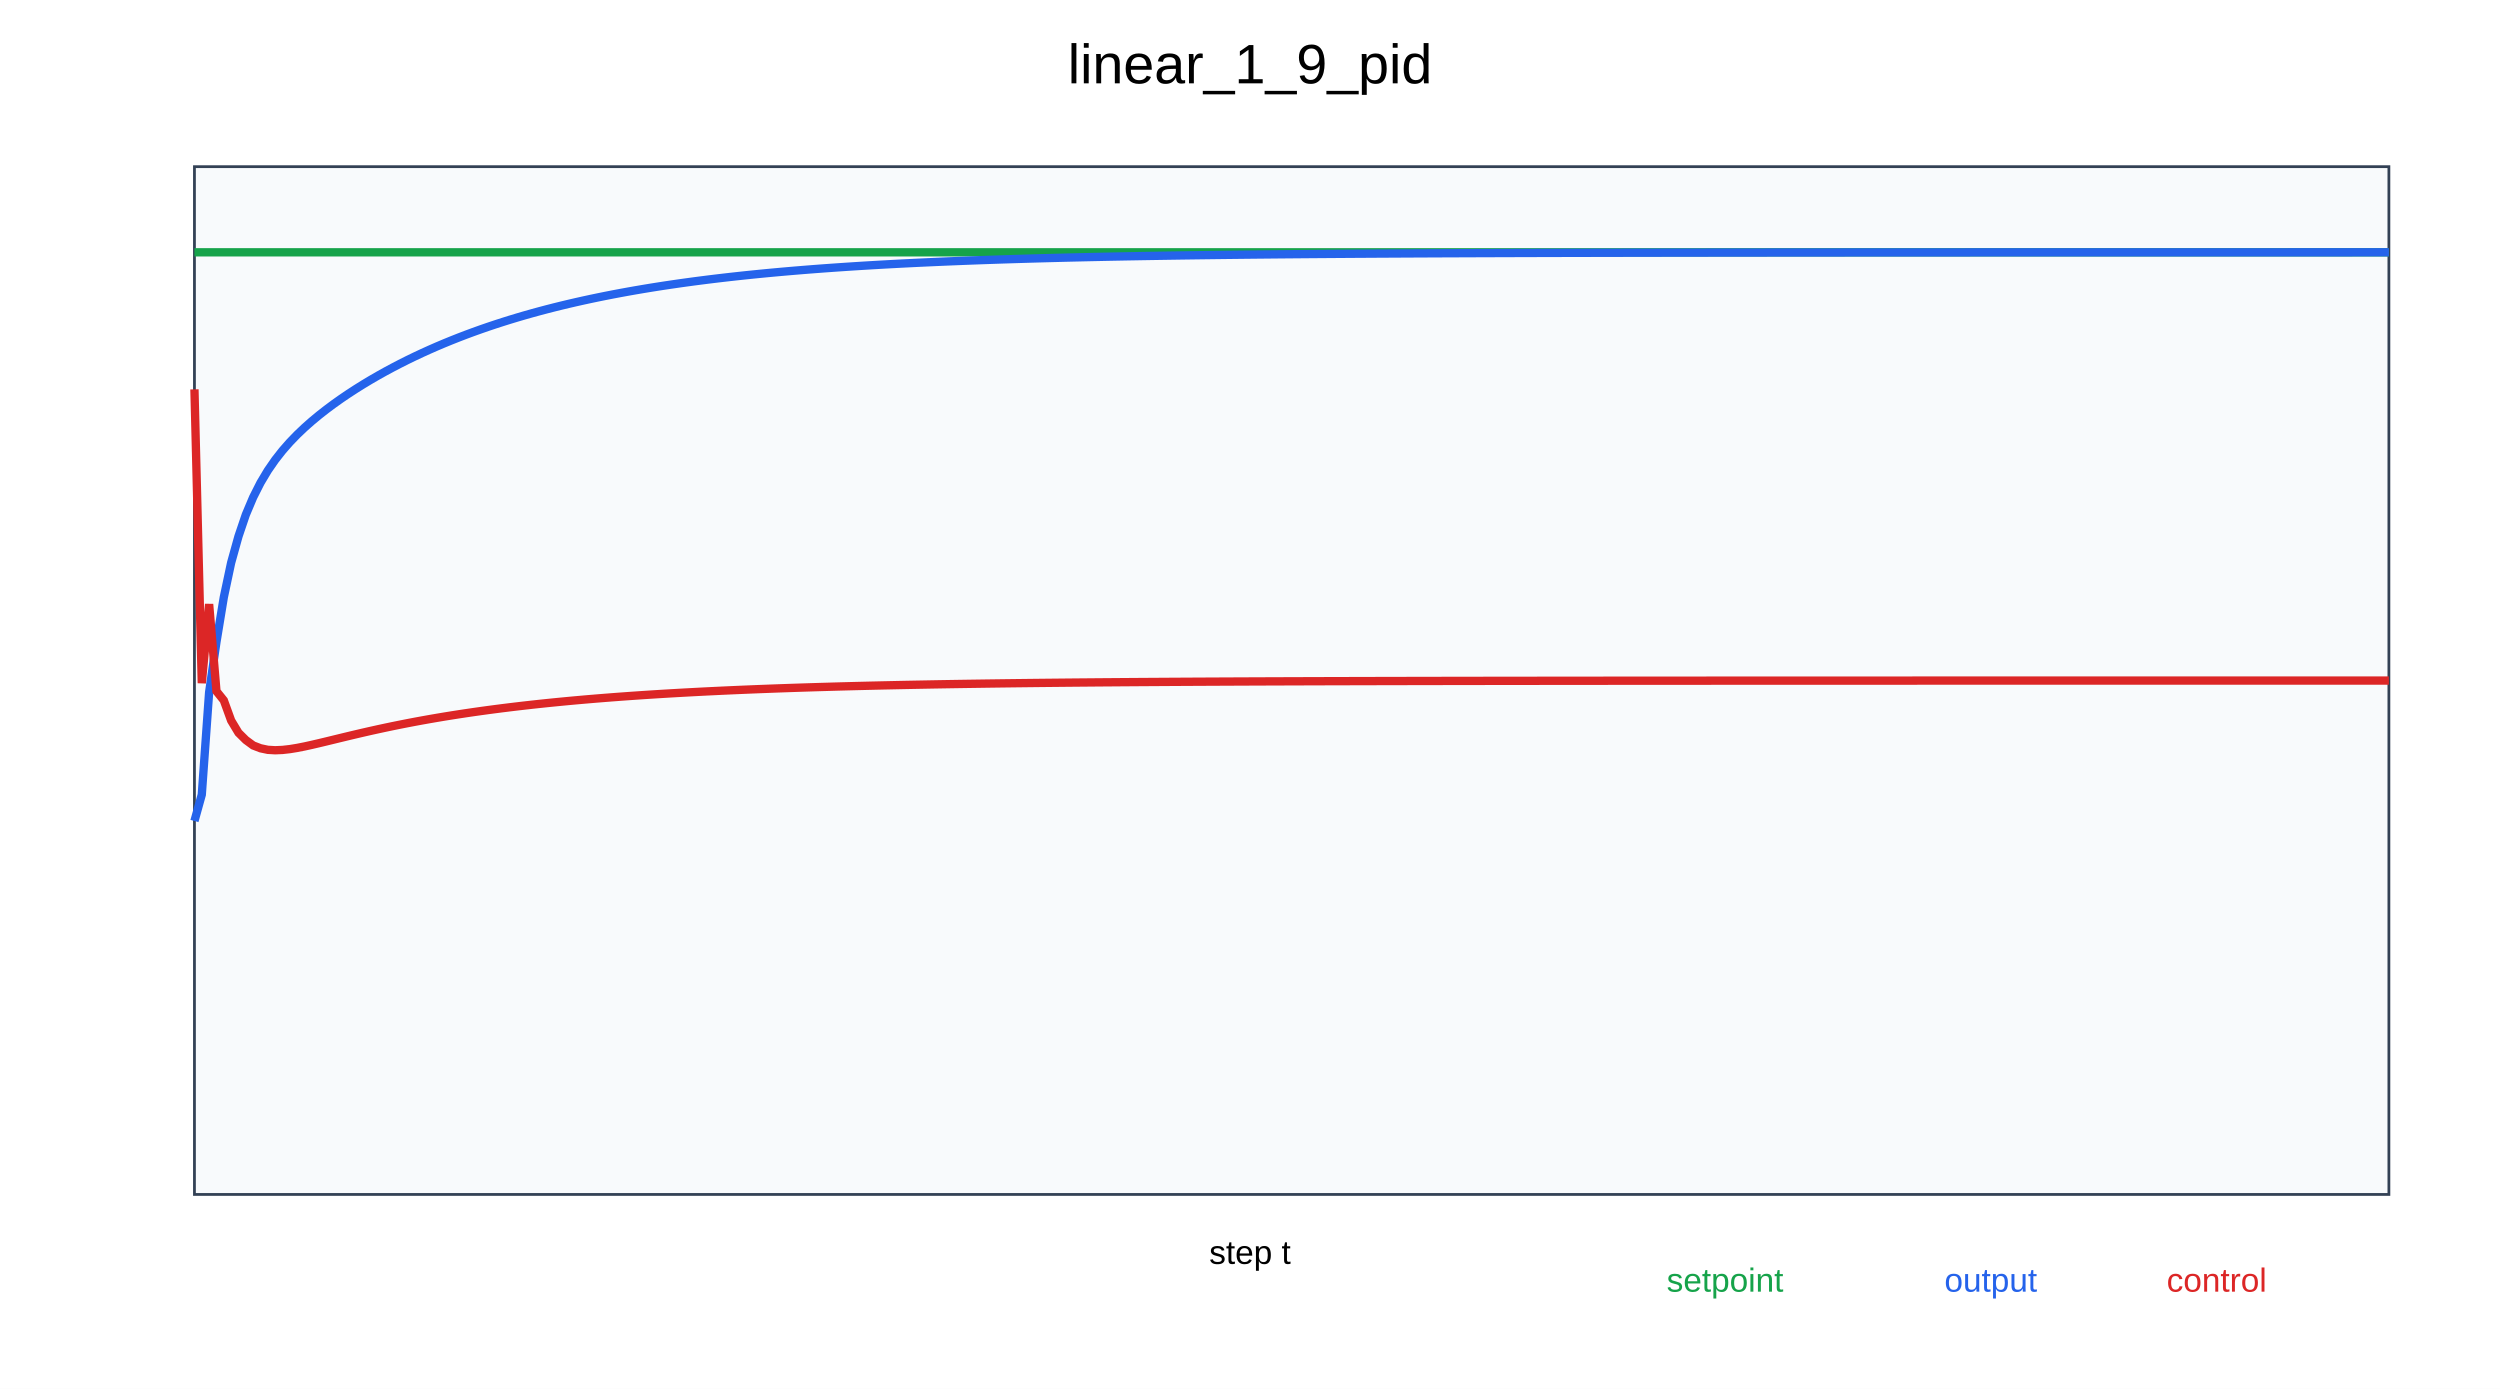
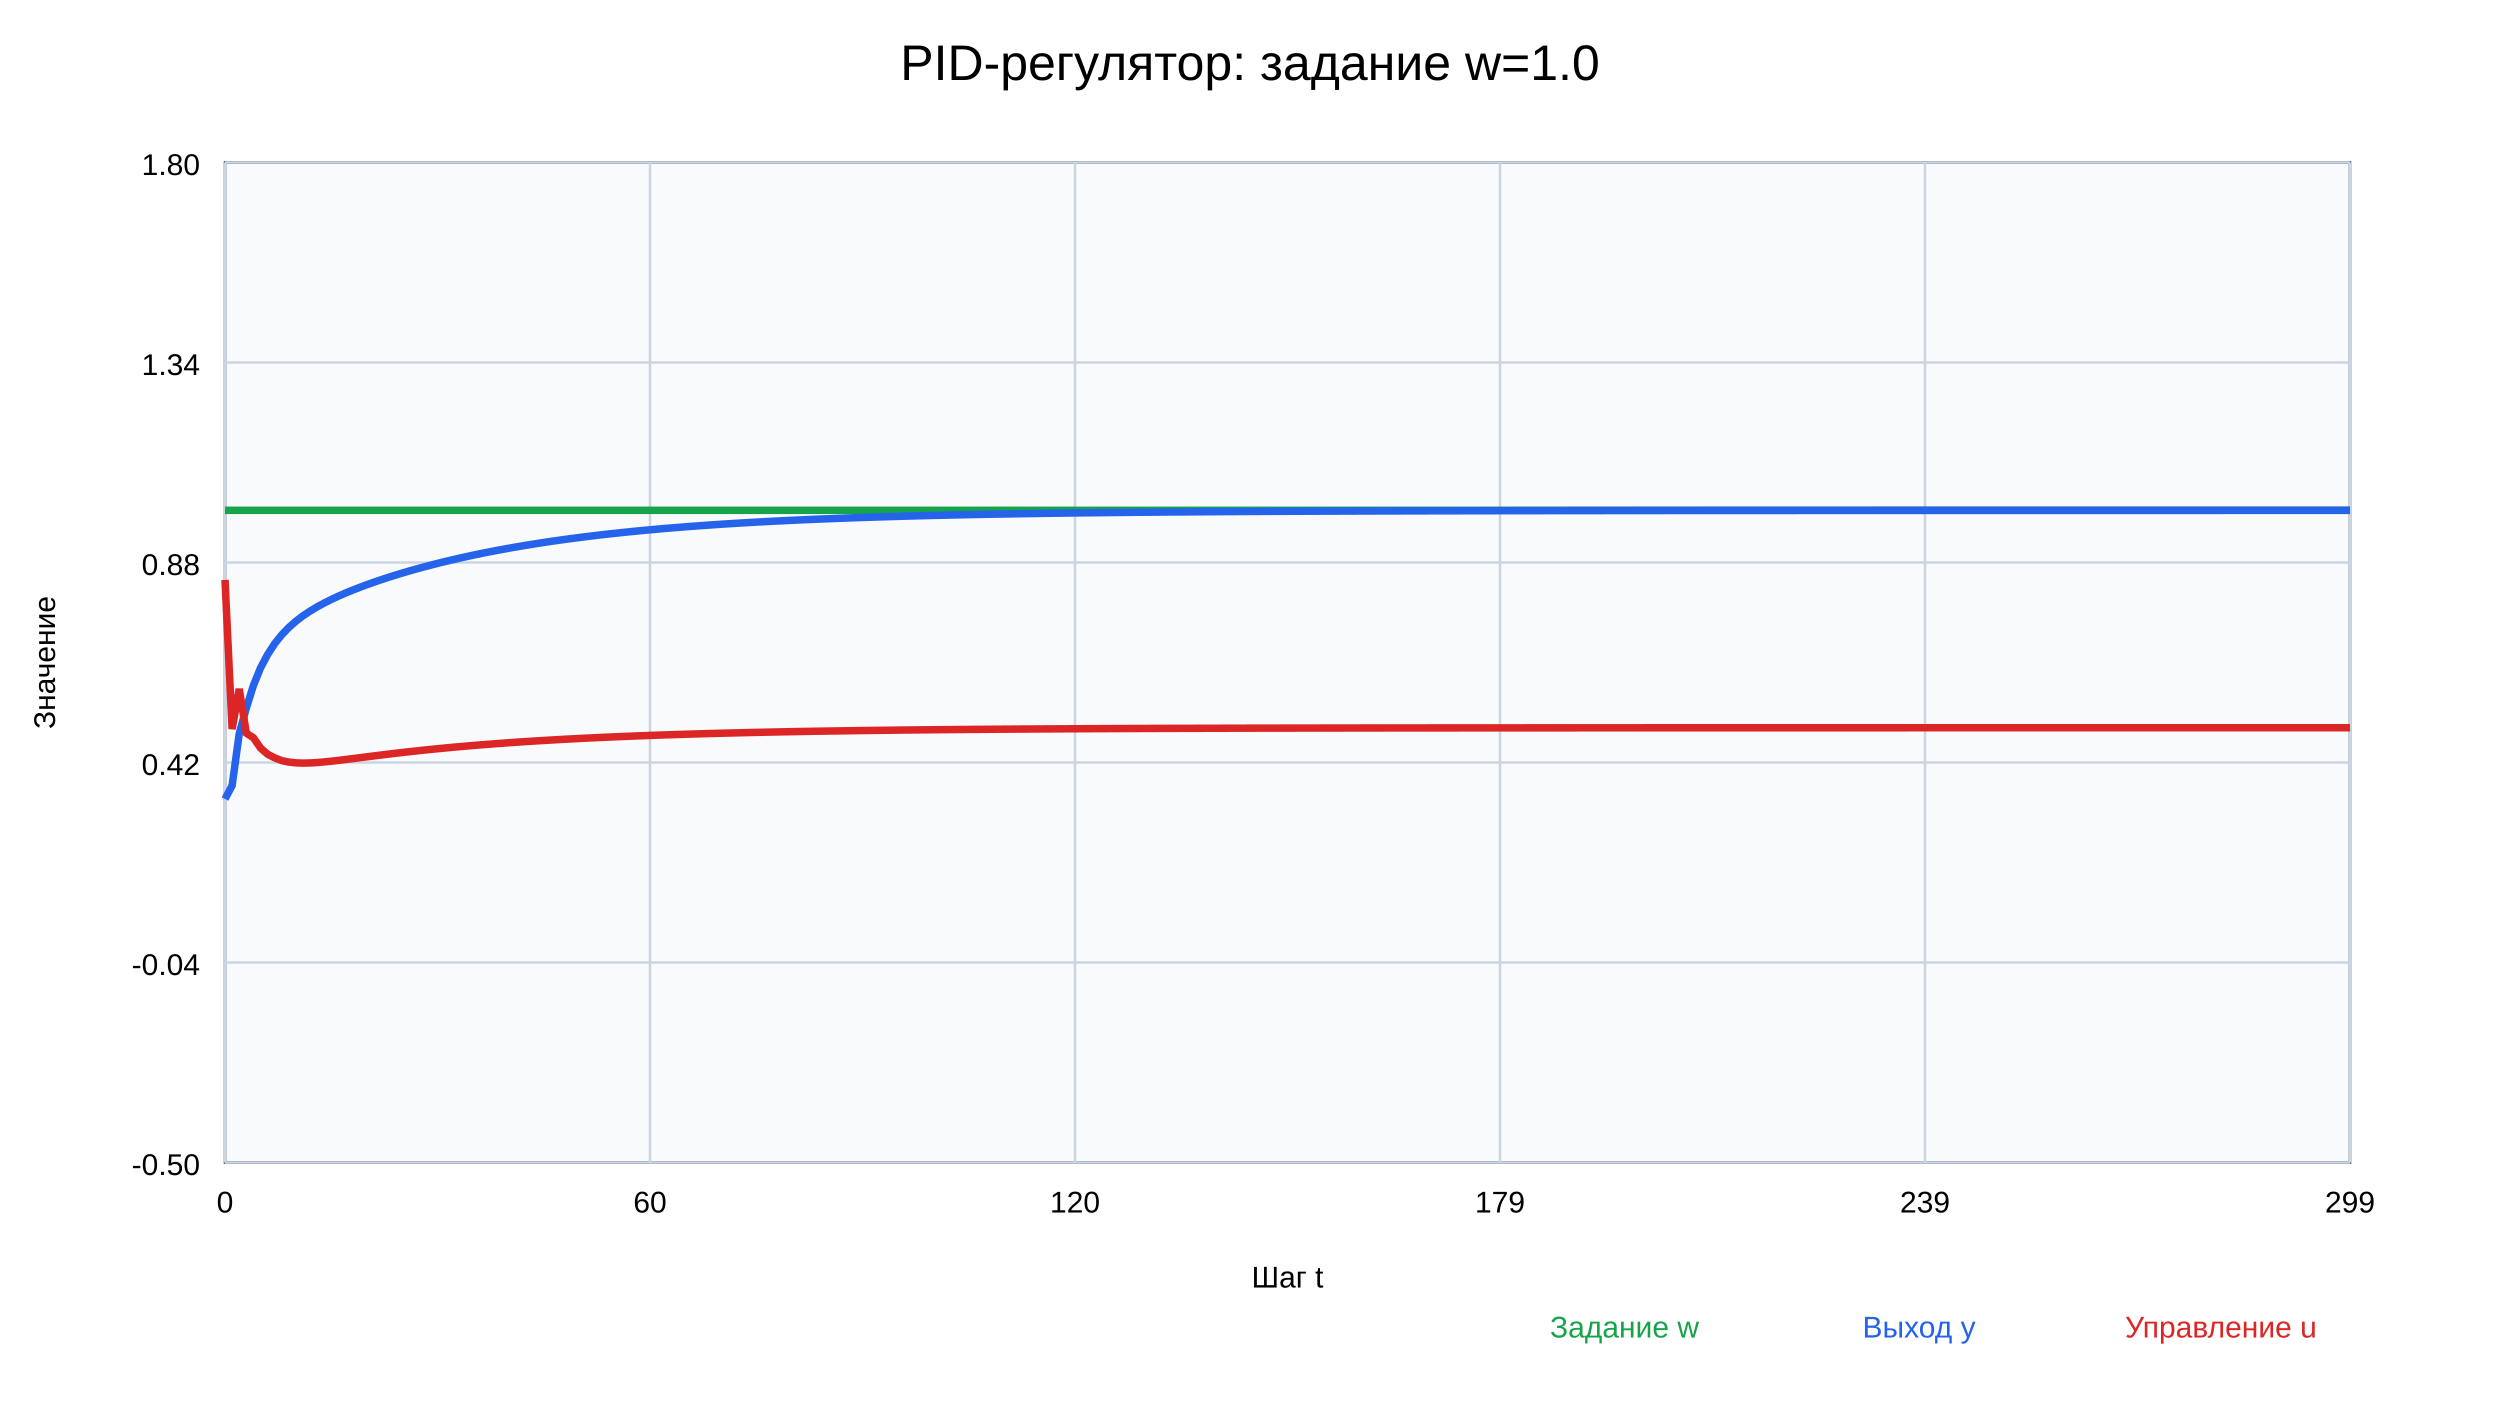
- <svg xmlns="http://www.w3.org/2000/svg" width="900" height="500">
-   <rect x="0" y="0" width="900" height="500" fill="white" />
-   <text x="450" y="30" text-anchor="middle" font-family="Arial" font-size="20">linear_1_9_pid</text>
-   <rect x="70" y="60" width="790" height="370" fill="#f8fafc" stroke="#334155" />
-   <polyline fill="none" stroke="#16a34a" stroke-width="3" points="70,90.833 72.642,90.833 75.284,90.833 77.926,90.833 80.569,90.833 83.211,90.833 85.853,90.833 88.495,90.833 91.137,90.833 93.779,90.833 96.421,90.833 99.064,90.833 101.706,90.833 104.348,90.833 106.99,90.833 109.632,90.833 112.274,90.833 114.916,90.833 117.559,90.833 120.201,90.833 122.843,90.833 125.485,90.833 128.127,90.833 130.769,90.833 133.411,90.833 136.054,90.833 138.696,90.833 141.338,90.833 143.98,90.833 146.622,90.833 149.264,90.833 151.906,90.833 154.548,90.833 157.191,90.833 159.833,90.833 162.475,90.833 165.117,90.833 167.759,90.833 170.401,90.833 173.043,90.833 175.686,90.833 178.328,90.833 180.97,90.833 183.612,90.833 186.254,90.833 188.896,90.833 191.538,90.833 194.181,90.833 196.823,90.833 199.465,90.833 202.107,90.833 204.749,90.833 207.391,90.833 210.033,90.833 212.676,90.833 215.318,90.833 217.96,90.833 220.602,90.833 223.244,90.833 225.886,90.833 228.528,90.833 231.171,90.833 233.813,90.833 236.455,90.833 239.097,90.833 241.739,90.833 244.381,90.833 247.023,90.833 249.666,90.833 252.308,90.833 254.95,90.833 257.592,90.833 260.234,90.833 262.876,90.833 265.518,90.833 268.161,90.833 270.803,90.833 273.445,90.833 276.087,90.833 278.729,90.833 281.371,90.833 284.013,90.833 286.656,90.833 289.298,90.833 291.94,90.833 294.582,90.833 297.224,90.833 299.866,90.833 302.508,90.833 305.151,90.833 307.793,90.833 310.435,90.833 313.077,90.833 315.719,90.833 318.361,90.833 321.003,90.833 323.645,90.833 326.288,90.833 328.93,90.833 331.572,90.833 334.214,90.833 336.856,90.833 339.498,90.833 342.14,90.833 344.783,90.833 347.425,90.833 350.067,90.833 352.709,90.833 355.351,90.833 357.993,90.833 360.635,90.833 363.278,90.833 365.92,90.833 368.562,90.833 371.204,90.833 373.846,90.833 376.488,90.833 379.13,90.833 381.773,90.833 384.415,90.833 387.057,90.833 389.699,90.833 392.341,90.833 394.983,90.833 397.625,90.833 400.268,90.833 402.91,90.833 405.552,90.833 408.194,90.833 410.836,90.833 413.478,90.833 416.12,90.833 418.763,90.833 421.405,90.833 424.047,90.833 426.689,90.833 429.331,90.833 431.973,90.833 434.615,90.833 437.258,90.833 439.9,90.833 442.542,90.833 445.184,90.833 447.826,90.833 450.468,90.833 453.11,90.833 455.753,90.833 458.395,90.833 461.037,90.833 463.679,90.833 466.321,90.833 468.963,90.833 471.605,90.833 474.247,90.833 476.89,90.833 479.532,90.833 482.174,90.833 484.816,90.833 487.458,90.833 490.1,90.833 492.742,90.833 495.385,90.833 498.027,90.833 500.669,90.833 503.311,90.833 505.953,90.833 508.595,90.833 511.237,90.833 513.88,90.833 516.522,90.833 519.164,90.833 521.806,90.833 524.448,90.833 527.09,90.833 529.732,90.833 532.375,90.833 535.017,90.833 537.659,90.833 540.301,90.833 542.943,90.833 545.585,90.833 548.227,90.833 550.87,90.833 553.512,90.833 556.154,90.833 558.796,90.833 561.438,90.833 564.08,90.833 566.722,90.833 569.365,90.833 572.007,90.833 574.649,90.833 577.291,90.833 579.933,90.833 582.575,90.833 585.217,90.833 587.86,90.833 590.502,90.833 593.144,90.833 595.786,90.833 598.428,90.833 601.07,90.833 603.712,90.833 606.355,90.833 608.997,90.833 611.639,90.833 614.281,90.833 616.923,90.833 619.565,90.833 622.207,90.833 624.849,90.833 627.492,90.833 630.134,90.833 632.776,90.833 635.418,90.833 638.06,90.833 640.702,90.833 643.344,90.833 645.987,90.833 648.629,90.833 651.271,90.833 653.913,90.833 656.555,90.833 659.197,90.833 661.839,90.833 664.482,90.833 667.124,90.833 669.766,90.833 672.408,90.833 675.05,90.833 677.692,90.833 680.334,90.833 682.977,90.833 685.619,90.833 688.261,90.833 690.903,90.833 693.545,90.833 696.187,90.833 698.829,90.833 701.472,90.833 704.114,90.833 706.756,90.833 709.398,90.833 712.04,90.833 714.682,90.833 717.324,90.833 719.967,90.833 722.609,90.833 725.251,90.833 727.893,90.833 730.535,90.833 733.177,90.833 735.819,90.833 738.462,90.833 741.104,90.833 743.746,90.833 746.388,90.833 749.03,90.833 751.672,90.833 754.314,90.833 756.957,90.833 759.599,90.833 762.241,90.833 764.883,90.833 767.525,90.833 770.167,90.833 772.809,90.833 775.452,90.833 778.094,90.833 780.736,90.833 783.378,90.833 786.02,90.833 788.662,90.833 791.304,90.833 793.946,90.833 796.589,90.833 799.231,90.833 801.873,90.833 804.515,90.833 807.157,90.833 809.799,90.833 812.441,90.833 815.084,90.833 817.726,90.833 820.368,90.833 823.01,90.833 825.652,90.833 828.294,90.833 830.936,90.833 833.579,90.833 836.221,90.833 838.863,90.833 841.505,90.833 844.147,90.833 846.789,90.833 849.431,90.833 852.074,90.833 854.716,90.833 857.358,90.833 860,90.833 " />
-   <polyline fill="none" stroke="#2563eb" stroke-width="3" points="70,295.567 72.642,286.075 75.284,249.23 77.926,231.087 80.569,215.015 83.211,202.573 85.853,193.082 88.495,185.288 91.137,179.027 93.779,173.798 96.421,169.374 99.064,165.552 101.706,162.188 104.348,159.18 106.99,156.447 109.632,153.934 112.274,151.598 114.916,149.409 117.559,147.341 120.201,145.379 122.843,143.508 125.485,141.718 128.127,140.002 130.769,138.352 133.411,136.765 136.054,135.235 138.696,133.76 141.338,132.336 143.98,130.962 146.622,129.634 149.264,128.351 151.906,127.112 154.548,125.914 157.191,124.756 159.833,123.636 162.475,122.554 165.117,121.507 167.759,120.495 170.401,119.517 173.043,118.571 175.686,117.656 178.328,116.771 180.97,115.916 183.612,115.089 186.254,114.289 188.896,113.515 191.538,112.767 194.181,112.044 196.823,111.344 199.465,110.668 202.107,110.014 204.749,109.381 207.391,108.77 210.033,108.178 212.676,107.606 215.318,107.053 217.96,106.518 220.602,106.001 223.244,105.501 225.886,105.017 228.528,104.549 231.171,104.097 233.813,103.659 236.455,103.236 239.097,102.827 241.739,102.432 244.381,102.049 247.023,101.68 249.666,101.322 252.308,100.976 254.95,100.641 257.592,100.318 260.234,100.005 262.876,99.703 265.518,99.41 268.161,99.127 270.803,98.854 273.445,98.589 276.087,98.334 278.729,98.086 281.371,97.847 284.013,97.616 286.656,97.392 289.298,97.176 291.94,96.967 294.582,96.764 297.224,96.569 299.866,96.38 302.508,96.197 305.151,96.02 307.793,95.849 310.435,95.683 313.077,95.523 315.719,95.369 318.361,95.219 321.003,95.075 323.645,94.935 326.288,94.799 328.93,94.669 331.572,94.542 334.214,94.42 336.856,94.302 339.498,94.187 342.14,94.077 344.783,93.97 347.425,93.866 350.067,93.766 352.709,93.669 355.351,93.576 357.993,93.486 360.635,93.398 363.278,93.314 365.92,93.232 368.562,93.153 371.204,93.076 373.846,93.002 376.488,92.931 379.13,92.862 381.773,92.795 384.415,92.73 387.057,92.667 389.699,92.607 392.341,92.548 394.983,92.492 397.625,92.437 400.268,92.384 402.91,92.333 405.552,92.284 408.194,92.236 410.836,92.19 413.478,92.145 416.12,92.102 418.763,92.06 421.405,92.019 424.047,91.98 426.689,91.942 429.331,91.906 431.973,91.87 434.615,91.836 437.258,91.803 439.9,91.771 442.542,91.74 445.184,91.71 447.826,91.681 450.468,91.653 453.11,91.626 455.753,91.6 458.395,91.575 461.037,91.55 463.679,91.527 466.321,91.504 468.963,91.482 471.605,91.46 474.247,91.44 476.89,91.42 479.532,91.4 482.174,91.382 484.816,91.364 487.458,91.346 490.1,91.329 492.742,91.313 495.385,91.297 498.027,91.282 500.669,91.267 503.311,91.253 505.953,91.239 508.595,91.225 511.237,91.213 513.88,91.2 516.522,91.188 519.164,91.176 521.806,91.165 524.448,91.154 527.09,91.144 529.732,91.133 532.375,91.123 535.017,91.114 537.659,91.105 540.301,91.096 542.943,91.087 545.585,91.079 548.227,91.07 550.87,91.063 553.512,91.055 556.154,91.048 558.796,91.041 561.438,91.034 564.08,91.027 566.722,91.021 569.365,91.015 572.007,91.009 574.649,91.003 577.291,90.997 579.933,90.992 582.575,90.987 585.217,90.982 587.86,90.977 590.502,90.972 593.144,90.967 595.786,90.963 598.428,90.959 601.07,90.955 603.712,90.951 606.355,90.947 608.997,90.943 611.639,90.939 614.281,90.936 616.923,90.933 619.565,90.929 622.207,90.926 624.849,90.923 627.492,90.92 630.134,90.917 632.776,90.914 635.418,90.912 638.06,90.909 640.702,90.907 643.344,90.904 645.987,90.902 648.629,90.9 651.271,90.897 653.913,90.895 656.555,90.893 659.197,90.891 661.839,90.889 664.482,90.888 667.124,90.886 669.766,90.884 672.408,90.882 675.05,90.881 677.692,90.879 680.334,90.878 682.977,90.876 685.619,90.875 688.261,90.873 690.903,90.872 693.545,90.871 696.187,90.87 698.829,90.868 701.472,90.867 704.114,90.866 706.756,90.865 709.398,90.864 712.04,90.863 714.682,90.862 717.324,90.861 719.967,90.86 722.609,90.859 725.251,90.858 727.893,90.858 730.535,90.857 733.177,90.856 735.819,90.855 738.462,90.855 741.104,90.854 743.746,90.853 746.388,90.853 749.03,90.852 751.672,90.851 754.314,90.851 756.957,90.85 759.599,90.85 762.241,90.849 764.883,90.849 767.525,90.848 770.167,90.847 772.809,90.847 775.452,90.847 778.094,90.846 780.736,90.846 783.378,90.845 786.02,90.845 788.662,90.844 791.304,90.844 793.946,90.844 796.589,90.844 799.231,90.843 801.873,90.843 804.515,90.843 807.157,90.842 809.799,90.842 812.441,90.842 815.084,90.841 817.726,90.841 820.368,90.841 823.01,90.841 825.652,90.84 828.294,90.84 830.936,90.84 833.579,90.84 836.221,90.84 838.863,90.839 841.505,90.839 844.147,90.839 846.789,90.839 849.431,90.838 852.074,90.838 854.716,90.838 857.358,90.838 860,90.838 " />
-   <polyline fill="none" stroke="#dc2626" stroke-width="3" points="70,140.167 72.642,245.937 75.284,217.489 77.926,248.835 80.569,252.128 83.211,259.398 85.853,263.792 88.495,266.41 91.137,268.358 93.779,269.378 96.421,269.935 99.064,270.09 101.706,269.978 104.348,269.677 106.99,269.244 109.632,268.723 112.274,268.143 114.916,267.528 117.559,266.893 120.201,266.25 122.843,265.607 125.485,264.969 128.127,264.341 130.769,263.726 133.411,263.124 136.054,262.538 138.696,261.969 141.338,261.415 143.98,260.879 146.622,260.358 149.264,259.854 151.906,259.366 154.548,258.894 157.191,258.437 159.833,257.994 162.475,257.566 165.117,257.152 167.759,256.752 170.401,256.364 173.043,255.99 175.686,255.627 178.328,255.277 180.97,254.938 183.612,254.61 186.254,254.294 188.896,253.987 191.538,253.691 194.181,253.404 196.823,253.127 199.465,252.859 202.107,252.6 204.749,252.349 207.391,252.107 210.033,251.872 212.676,251.646 215.318,251.427 217.96,251.215 220.602,251.01 223.244,250.812 225.886,250.62 228.528,250.435 231.171,250.255 233.813,250.082 236.455,249.914 239.097,249.752 241.739,249.596 244.381,249.444 247.023,249.298 249.666,249.156 252.308,249.019 254.95,248.886 257.592,248.758 260.234,248.634 262.876,248.514 265.518,248.398 268.161,248.286 270.803,248.178 273.445,248.073 276.087,247.972 278.729,247.874 281.371,247.779 284.013,247.687 286.656,247.599 289.298,247.513 291.94,247.43 294.582,247.35 297.224,247.273 299.866,247.198 302.508,247.125 305.151,247.055 307.793,246.987 310.435,246.922 313.077,246.858 315.719,246.797 318.361,246.738 321.003,246.681 323.645,246.625 326.288,246.571 328.93,246.52 331.572,246.47 334.214,246.421 336.856,246.374 339.498,246.329 342.14,246.285 344.783,246.243 347.425,246.202 350.067,246.162 352.709,246.124 355.351,246.087 357.993,246.051 360.635,246.016 363.278,245.983 365.92,245.95 368.562,245.919 371.204,245.889 373.846,245.859 376.488,245.831 379.13,245.804 381.773,245.777 384.415,245.751 387.057,245.727 389.699,245.703 392.341,245.68 394.983,245.657 397.625,245.635 400.268,245.615 402.91,245.594 405.552,245.575 408.194,245.556 410.836,245.537 413.478,245.52 416.12,245.503 418.763,245.486 421.405,245.47 424.047,245.454 426.689,245.439 429.331,245.425 431.973,245.411 434.615,245.397 437.258,245.384 439.9,245.372 442.542,245.359 445.184,245.347 447.826,245.336 450.468,245.325 453.11,245.314 455.753,245.304 458.395,245.294 461.037,245.284 463.679,245.275 466.321,245.266 468.963,245.257 471.605,245.248 474.247,245.24 476.89,245.232 479.532,245.225 482.174,245.217 484.816,245.21 487.458,245.203 490.1,245.197 492.742,245.19 495.385,245.184 498.027,245.178 500.669,245.172 503.311,245.166 505.953,245.161 508.595,245.155 511.237,245.15 513.88,245.145 516.522,245.141 519.164,245.136 521.806,245.131 524.448,245.127 527.09,245.123 529.732,245.119 532.375,245.115 535.017,245.111 537.659,245.107 540.301,245.104 542.943,245.1 545.585,245.097 548.227,245.094 550.87,245.091 553.512,245.088 556.154,245.085 558.796,245.082 561.438,245.079 564.08,245.077 566.722,245.074 569.365,245.072 572.007,245.069 574.649,245.067 577.291,245.065 579.933,245.063 582.575,245.061 585.217,245.059 587.86,245.057 590.502,245.055 593.144,245.053 595.786,245.051 598.428,245.05 601.07,245.048 603.712,245.046 606.355,245.045 608.997,245.043 611.639,245.042 614.281,245.041 616.923,245.039 619.565,245.038 622.207,245.037 624.849,245.036 627.492,245.034 630.134,245.033 632.776,245.032 635.418,245.031 638.06,245.03 640.702,245.029 643.344,245.028 645.987,245.027 648.629,245.026 651.271,245.025 653.913,245.025 656.555,245.024 659.197,245.023 661.839,245.022 664.482,245.021 667.124,245.021 669.766,245.02 672.408,245.019 675.05,245.019 677.692,245.018 680.334,245.018 682.977,245.017 685.619,245.016 688.261,245.016 690.903,245.015 693.545,245.015 696.187,245.014 698.829,245.014 701.472,245.013 704.114,245.013 706.756,245.013 709.398,245.012 712.04,245.012 714.682,245.011 717.324,245.011 719.967,245.011 722.609,245.01 725.251,245.01 727.893,245.01 730.535,245.009 733.177,245.009 735.819,245.009 738.462,245.008 741.104,245.008 743.746,245.008 746.388,245.008 749.03,245.007 751.672,245.007 754.314,245.007 756.957,245.007 759.599,245.006 762.241,245.006 764.883,245.006 767.525,245.006 770.167,245.006 772.809,245.005 775.452,245.005 778.094,245.005 780.736,245.005 783.378,245.005 786.02,245.005 788.662,245.004 791.304,245.004 793.946,245.004 796.589,245.004 799.231,245.004 801.873,245.004 804.515,245.004 807.157,245.004 809.799,245.003 812.441,245.003 815.084,245.003 817.726,245.003 820.368,245.003 823.01,245.003 825.652,245.003 828.294,245.003 830.936,245.003 833.579,245.003 836.221,245.002 838.863,245.002 841.505,245.002 844.147,245.002 846.789,245.002 849.431,245.002 852.074,245.002 854.716,245.002 857.358,245.002 860,245.002 " />
-   <text x="600" y="465" fill="#16a34a" font-family="Arial">setpoint</text>
-   <text x="700" y="465" fill="#2563eb" font-family="Arial">output</text>
-   <text x="780" y="465" fill="#dc2626" font-family="Arial">control</text>
-   <text x="450" y="455" text-anchor="middle" font-family="Arial">step t</text>
+ <svg xmlns="http://www.w3.org/2000/svg" width="1000" height="570">
+   <rect x="0" y="0" width="1000" height="570" fill="white" />
+   <text x="500" y="32" text-anchor="middle" font-family="Arial" font-size="20">PID-регулятор: задание w=1.0</text>
+   <rect x="90" y="65" width="850" height="400" fill="#f8fafc" stroke="#334155" />
+   <line x1="90.00" y1="65.00" x2="940.00" y2="65.00" stroke="#cbd5e1" />
+   <text x="80" y="70.00" text-anchor="end" font-family="Arial" font-size="12">1.80</text>
+   <line x1="90.00" y1="145.00" x2="940.00" y2="145.00" stroke="#cbd5e1" />
+   <text x="80" y="150.00" text-anchor="end" font-family="Arial" font-size="12">1.34</text>
+   <line x1="90.00" y1="225.00" x2="940.00" y2="225.00" stroke="#cbd5e1" />
+   <text x="80" y="230.00" text-anchor="end" font-family="Arial" font-size="12">0.88</text>
+   <line x1="90.00" y1="305.00" x2="940.00" y2="305.00" stroke="#cbd5e1" />
+   <text x="80" y="310.00" text-anchor="end" font-family="Arial" font-size="12">0.42</text>
+   <line x1="90.00" y1="385.00" x2="940.00" y2="385.00" stroke="#cbd5e1" />
+   <text x="80" y="390.00" text-anchor="end" font-family="Arial" font-size="12">-0.04</text>
+   <line x1="90.00" y1="465.00" x2="940.00" y2="465.00" stroke="#cbd5e1" />
+   <text x="80" y="470.00" text-anchor="end" font-family="Arial" font-size="12">-0.50</text>
+   <line x1="90.00" y1="65.00" x2="90.00" y2="465.00" stroke="#cbd5e1" />
+   <text x="90.00" y="485" text-anchor="middle" font-family="Arial" font-size="12">0</text>
+   <line x1="260.00" y1="65.00" x2="260.00" y2="465.00" stroke="#cbd5e1" />
+   <text x="260.00" y="485" text-anchor="middle" font-family="Arial" font-size="12">60</text>
+   <line x1="430.00" y1="65.00" x2="430.00" y2="465.00" stroke="#cbd5e1" />
+   <text x="430.00" y="485" text-anchor="middle" font-family="Arial" font-size="12">120</text>
+   <line x1="600.00" y1="65.00" x2="600.00" y2="465.00" stroke="#cbd5e1" />
+   <text x="600.00" y="485" text-anchor="middle" font-family="Arial" font-size="12">179</text>
+   <line x1="770.00" y1="65.00" x2="770.00" y2="465.00" stroke="#cbd5e1" />
+   <text x="770.00" y="485" text-anchor="middle" font-family="Arial" font-size="12">239</text>
+   <line x1="940.00" y1="65.00" x2="940.00" y2="465.00" stroke="#cbd5e1" />
+   <text x="940.00" y="485" text-anchor="middle" font-family="Arial" font-size="12">299</text>
+   <polyline fill="none" stroke="#16a34a" stroke-width="3" points="90.00,204.13 92.84,204.13 95.69,204.13 98.53,204.13 101.37,204.13 104.21,204.13 107.06,204.13 109.90,204.13 112.74,204.13 115.59,204.13 118.43,204.13 121.27,204.13 124.11,204.13 126.96,204.13 129.80,204.13 132.64,204.13 135.48,204.13 138.33,204.13 141.17,204.13 144.01,204.13 146.86,204.13 149.70,204.13 152.54,204.13 155.38,204.13 158.23,204.13 161.07,204.13 163.91,204.13 166.76,204.13 169.60,204.13 172.44,204.13 175.28,204.13 178.13,204.13 180.97,204.13 183.81,204.13 186.66,204.13 189.50,204.13 192.34,204.13 195.18,204.13 198.03,204.13 200.87,204.13 203.71,204.13 206.56,204.13 209.40,204.13 212.24,204.13 215.08,204.13 217.93,204.13 220.77,204.13 223.61,204.13 226.45,204.13 229.30,204.13 232.14,204.13 234.98,204.13 237.83,204.13 240.67,204.13 243.51,204.13 246.35,204.13 249.20,204.13 252.04,204.13 254.88,204.13 257.73,204.13 260.57,204.13 263.41,204.13 266.25,204.13 269.10,204.13 271.94,204.13 274.78,204.13 277.63,204.13 280.47,204.13 283.31,204.13 286.15,204.13 289.00,204.13 291.84,204.13 294.68,204.13 297.53,204.13 300.37,204.13 303.21,204.13 306.05,204.13 308.90,204.13 311.74,204.13 314.58,204.13 317.42,204.13 320.27,204.13 323.11,204.13 325.95,204.13 328.80,204.13 331.64,204.13 334.48,204.13 337.32,204.13 340.17,204.13 343.01,204.13 345.85,204.13 348.70,204.13 351.54,204.13 354.38,204.13 357.22,204.13 360.07,204.13 362.91,204.13 365.75,204.13 368.60,204.13 371.44,204.13 374.28,204.13 377.12,204.13 379.97,204.13 382.81,204.13 385.65,204.13 388.49,204.13 391.34,204.13 394.18,204.13 397.02,204.13 399.87,204.13 402.71,204.13 405.55,204.13 408.39,204.13 411.24,204.13 414.08,204.13 416.92,204.13 419.77,204.13 422.61,204.13 425.45,204.13 428.29,204.13 431.14,204.13 433.98,204.13 436.82,204.13 439.67,204.13 442.51,204.13 445.35,204.13 448.19,204.13 451.04,204.13 453.88,204.13 456.72,204.13 459.57,204.13 462.41,204.13 465.25,204.13 468.09,204.13 470.94,204.13 473.78,204.13 476.62,204.13 479.46,204.13 482.31,204.13 485.15,204.13 487.99,204.13 490.84,204.13 493.68,204.13 496.52,204.13 499.36,204.13 502.21,204.13 505.05,204.13 507.89,204.13 510.74,204.13 513.58,204.13 516.42,204.13 519.26,204.13 522.11,204.13 524.95,204.13 527.79,204.13 530.64,204.13 533.48,204.13 536.32,204.13 539.16,204.13 542.01,204.13 544.85,204.13 547.69,204.13 550.54,204.13 553.38,204.13 556.22,204.13 559.06,204.13 561.91,204.13 564.75,204.13 567.59,204.13 570.43,204.13 573.28,204.13 576.12,204.13 578.96,204.13 581.81,204.13 584.65,204.13 587.49,204.13 590.33,204.13 593.18,204.13 596.02,204.13 598.86,204.13 601.71,204.13 604.55,204.13 607.39,204.13 610.23,204.13 613.08,204.13 615.92,204.13 618.76,204.13 621.61,204.13 624.45,204.13 627.29,204.13 630.13,204.13 632.98,204.13 635.82,204.13 638.66,204.13 641.51,204.13 644.35,204.13 647.19,204.13 650.03,204.13 652.88,204.13 655.72,204.13 658.56,204.13 661.40,204.13 664.25,204.13 667.09,204.13 669.93,204.13 672.78,204.13 675.62,204.13 678.46,204.13 681.30,204.13 684.15,204.13 686.99,204.13 689.83,204.13 692.68,204.13 695.52,204.13 698.36,204.13 701.20,204.13 704.05,204.13 706.89,204.13 709.73,204.13 712.58,204.13 715.42,204.13 718.26,204.13 721.10,204.13 723.95,204.13 726.79,204.13 729.63,204.13 732.47,204.13 735.32,204.13 738.16,204.13 741.00,204.13 743.85,204.13 746.69,204.13 749.53,204.13 752.37,204.13 755.22,204.13 758.06,204.13 760.90,204.13 763.75,204.13 766.59,204.13 769.43,204.13 772.27,204.13 775.12,204.13 777.96,204.13 780.80,204.13 783.65,204.13 786.49,204.13 789.33,204.13 792.17,204.13 795.02,204.13 797.86,204.13 800.70,204.13 803.55,204.13 806.39,204.13 809.23,204.13 812.07,204.13 814.92,204.13 817.76,204.13 820.60,204.13 823.44,204.13 826.29,204.13 829.13,204.13 831.97,204.13 834.82,204.13 837.66,204.13 840.50,204.13 843.34,204.13 846.19,204.13 849.03,204.13 851.87,204.13 854.72,204.13 857.56,204.13 860.40,204.13 863.24,204.13 866.09,204.13 868.93,204.13 871.77,204.13 874.62,204.13 877.46,204.13 880.30,204.13 883.14,204.13 885.99,204.13 888.83,204.13 891.67,204.13 894.52,204.13 897.36,204.13 900.20,204.13 903.04,204.13 905.89,204.13 908.73,204.13 911.57,204.13 914.41,204.13 917.26,204.13 920.10,204.13 922.94,204.13 925.79,204.13 928.63,204.13 931.47,204.13 934.31,204.13 937.16,204.13 940.00,204.13 " />
+   <polyline fill="none" stroke="#2563eb" stroke-width="3" points="90.00,319.61 92.84,314.25 95.69,293.47 98.53,283.24 101.37,274.17 104.21,267.16 107.06,261.80 109.90,257.41 112.74,253.88 115.59,250.93 118.43,248.43 121.27,246.27 124.11,244.38 126.96,242.68 129.80,241.14 132.64,239.72 135.48,238.40 138.33,237.17 141.17,236.00 144.01,234.90 146.86,233.84 149.70,232.83 152.54,231.86 155.38,230.93 158.23,230.04 161.07,229.17 163.91,228.34 166.76,227.54 169.60,226.76 172.44,226.02 175.28,225.29 178.13,224.59 180.97,223.92 183.81,223.26 186.66,222.63 189.50,222.02 192.34,221.43 195.18,220.86 198.03,220.31 200.87,219.78 203.71,219.26 206.56,218.76 209.40,218.28 212.24,217.81 215.08,217.36 217.93,216.92 220.77,216.50 223.61,216.09 226.45,215.70 229.30,215.32 232.14,214.95 234.98,214.59 237.83,214.25 240.67,213.91 243.51,213.59 246.35,213.28 249.20,212.98 252.04,212.69 254.88,212.40 257.73,212.13 260.57,211.87 263.41,211.61 266.25,211.36 269.10,211.13 271.94,210.90 274.78,210.67 277.63,210.46 280.47,210.25 283.31,210.05 286.15,209.85 289.00,209.66 291.84,209.48 294.68,209.30 297.53,209.13 300.37,208.97 303.21,208.81 306.05,208.65 308.90,208.51 311.74,208.36 314.58,208.22 317.42,208.09 320.27,207.96 323.11,207.83 325.95,207.71 328.80,207.59 331.64,207.48 334.48,207.37 337.32,207.26 340.17,207.16 343.01,207.06 345.85,206.96 348.70,206.87 351.54,206.78 354.38,206.69 357.22,206.60 360.07,206.52 362.91,206.44 365.75,206.37 368.60,206.29 371.44,206.22 374.28,206.15 377.12,206.09 379.97,206.02 382.81,205.96 385.65,205.90 388.49,205.84 391.34,205.78 394.18,205.73 397.02,205.68 399.87,205.63 402.71,205.58 405.55,205.53 408.39,205.48 411.24,205.44 414.08,205.40 416.92,205.35 419.77,205.31 422.61,205.27 425.45,205.24 428.29,205.20 431.14,205.16 433.98,205.13 436.82,205.10 439.67,205.07 442.51,205.04 445.35,205.01 448.19,204.98 451.04,204.95 453.88,204.92 456.72,204.90 459.57,204.87 462.41,204.85 465.25,204.82 468.09,204.80 470.94,204.78 473.78,204.76 476.62,204.74 479.46,204.72 482.31,204.70 485.15,204.68 487.99,204.66 490.84,204.64 493.68,204.63 496.52,204.61 499.36,204.59 502.21,204.58 505.05,204.56 507.89,204.55 510.74,204.53 513.58,204.52 516.42,204.51 519.26,204.50 522.11,204.48 524.95,204.47 527.79,204.46 530.64,204.45 533.48,204.44 536.32,204.43 539.16,204.42 542.01,204.41 544.85,204.40 547.69,204.39 550.54,204.38 553.38,204.38 556.22,204.37 559.06,204.36 561.91,204.35 564.75,204.34 567.59,204.34 570.43,204.33 573.28,204.32 576.12,204.32 578.96,204.31 581.81,204.31 584.65,204.30 587.49,204.29 590.33,204.29 593.18,204.28 596.02,204.28 598.86,204.27 601.71,204.27 604.55,204.26 607.39,204.26 610.23,204.26 613.08,204.25 615.92,204.25 618.76,204.24 621.61,204.24 624.45,204.24 627.29,204.23 630.13,204.23 632.98,204.23 635.82,204.22 638.66,204.22 641.51,204.22 644.35,204.21 647.19,204.21 650.03,204.21 652.88,204.21 655.72,204.20 658.56,204.20 661.40,204.20 664.25,204.20 667.09,204.19 669.93,204.19 672.78,204.19 675.62,204.19 678.46,204.19 681.30,204.18 684.15,204.18 686.99,204.18 689.83,204.18 692.68,204.18 695.52,204.18 698.36,204.17 701.20,204.17 704.05,204.17 706.89,204.17 709.73,204.17 712.58,204.17 715.42,204.17 718.26,204.17 721.10,204.16 723.95,204.16 726.79,204.16 729.63,204.16 732.47,204.16 735.32,204.16 738.16,204.16 741.00,204.16 743.85,204.16 746.69,204.16 749.53,204.15 752.37,204.15 755.22,204.15 758.06,204.15 760.90,204.15 763.75,204.15 766.59,204.15 769.43,204.15 772.27,204.15 775.12,204.15 777.96,204.15 780.80,204.15 783.65,204.15 786.49,204.15 789.33,204.15 792.17,204.15 795.02,204.14 797.86,204.14 800.70,204.14 803.55,204.14 806.39,204.14 809.23,204.14 812.07,204.14 814.92,204.14 817.76,204.14 820.60,204.14 823.44,204.14 826.29,204.14 829.13,204.14 831.97,204.14 834.82,204.14 837.66,204.14 840.50,204.14 843.34,204.14 846.19,204.14 849.03,204.14 851.87,204.14 854.72,204.14 857.56,204.14 860.40,204.14 863.24,204.14 866.09,204.14 868.93,204.14 871.77,204.14 874.62,204.14 877.46,204.14 880.30,204.14 883.14,204.14 885.99,204.14 888.83,204.14 891.67,204.13 894.52,204.13 897.36,204.13 900.20,204.13 903.04,204.13 905.89,204.13 908.73,204.13 911.57,204.13 914.41,204.13 917.26,204.13 920.10,204.13 922.94,204.13 925.79,204.13 928.63,204.13 931.47,204.13 934.31,204.13 937.16,204.13 940.00,204.13 " />
+   <polyline fill="none" stroke="#dc2626" stroke-width="3" points="90.00,231.96 92.84,291.62 95.69,275.57 98.53,293.25 101.37,295.11 104.21,299.21 107.06,301.69 109.90,303.16 112.74,304.26 115.59,304.84 118.43,305.15 121.27,305.24 124.11,305.18 126.96,305.01 129.80,304.76 132.64,304.47 135.48,304.14 138.33,303.79 141.17,303.44 144.01,303.07 146.86,302.71 149.70,302.35 152.54,302.00 155.38,301.65 158.23,301.31 161.07,300.98 163.91,300.66 166.76,300.35 169.60,300.04 172.44,299.75 175.28,299.47 178.13,299.19 180.97,298.92 183.81,298.67 186.66,298.42 189.50,298.17 192.34,297.94 195.18,297.72 198.03,297.50 200.87,297.29 203.71,297.08 206.56,296.88 209.40,296.69 212.24,296.51 215.08,296.33 217.93,296.16 220.77,295.99 223.61,295.83 226.45,295.67 229.30,295.52 232.14,295.37 234.98,295.23 237.83,295.10 240.67,294.96 243.51,294.84 246.35,294.71 249.20,294.59 252.04,294.48 254.88,294.36 257.73,294.26 260.57,294.15 263.41,294.05 266.25,293.95 269.10,293.86 271.94,293.77 274.78,293.68 277.63,293.59 280.47,293.51 283.31,293.43 286.15,293.35 289.00,293.28 291.84,293.21 294.68,293.14 297.53,293.07 300.37,293.00 303.21,292.94 306.05,292.88 308.90,292.82 311.74,292.76 314.58,292.71 317.42,292.65 320.27,292.60 323.11,292.55 325.95,292.50 328.80,292.46 331.64,292.41 334.48,292.37 337.32,292.33 340.17,292.29 343.01,292.25 345.85,292.21 348.70,292.17 351.54,292.14 354.38,292.10 357.22,292.07 360.07,292.03 362.91,292.00 365.75,291.97 368.60,291.94 371.44,291.92 374.28,291.89 377.12,291.86 379.97,291.84 382.81,291.81 385.65,291.79 388.49,291.76 391.34,291.74 394.18,291.72 397.02,291.70 399.87,291.68 402.71,291.66 405.55,291.64 408.39,291.62 411.24,291.61 414.08,291.59 416.92,291.57 419.77,291.56 422.61,291.54 425.45,291.53 428.29,291.51 431.14,291.50 433.98,291.48 436.82,291.47 439.67,291.46 442.51,291.45 445.35,291.43 448.19,291.42 451.04,291.41 453.88,291.40 456.72,291.39 459.57,291.38 462.41,291.37 465.25,291.36 468.09,291.35 470.94,291.34 473.78,291.33 476.62,291.33 479.46,291.32 482.31,291.31 485.15,291.30 487.99,291.30 490.84,291.29 493.68,291.28 496.52,291.28 499.36,291.27 502.21,291.26 505.05,291.26 507.89,291.25 510.74,291.25 513.58,291.24 516.42,291.24 519.26,291.23 522.11,291.23 524.95,291.22 527.79,291.22 530.64,291.21 533.48,291.21 536.32,291.21 539.16,291.20 542.01,291.20 544.85,291.19 547.69,291.19 550.54,291.19 553.38,291.18 556.22,291.18 559.06,291.18 561.91,291.17 564.75,291.17 567.59,291.17 570.43,291.17 573.28,291.16 576.12,291.16 578.96,291.16 581.81,291.16 584.65,291.15 587.49,291.15 590.33,291.15 593.18,291.15 596.02,291.15 598.86,291.14 601.71,291.14 604.55,291.14 607.39,291.14 610.23,291.14 613.08,291.13 615.92,291.13 618.76,291.13 621.61,291.13 624.45,291.13 627.29,291.13 630.13,291.13 632.98,291.12 635.82,291.12 638.66,291.12 641.51,291.12 644.35,291.12 647.19,291.12 650.03,291.12 652.88,291.12 655.72,291.12 658.56,291.11 661.40,291.11 664.25,291.11 667.09,291.11 669.93,291.11 672.78,291.11 675.62,291.11 678.46,291.11 681.30,291.11 684.15,291.11 686.99,291.11 689.83,291.11 692.68,291.11 695.52,291.11 698.36,291.10 701.20,291.10 704.05,291.10 706.89,291.10 709.73,291.10 712.58,291.10 715.42,291.10 718.26,291.10 721.10,291.10 723.95,291.10 726.79,291.10 729.63,291.10 732.47,291.10 735.32,291.10 738.16,291.10 741.00,291.10 743.85,291.10 746.69,291.10 749.53,291.10 752.37,291.10 755.22,291.10 758.06,291.10 760.90,291.10 763.75,291.10 766.59,291.09 769.43,291.09 772.27,291.09 775.12,291.09 777.96,291.09 780.80,291.09 783.65,291.09 786.49,291.09 789.33,291.09 792.17,291.09 795.02,291.09 797.86,291.09 800.70,291.09 803.55,291.09 806.39,291.09 809.23,291.09 812.07,291.09 814.92,291.09 817.76,291.09 820.60,291.09 823.44,291.09 826.29,291.09 829.13,291.09 831.97,291.09 834.82,291.09 837.66,291.09 840.50,291.09 843.34,291.09 846.19,291.09 849.03,291.09 851.87,291.09 854.72,291.09 857.56,291.09 860.40,291.09 863.24,291.09 866.09,291.09 868.93,291.09 871.77,291.09 874.62,291.09 877.46,291.09 880.30,291.09 883.14,291.09 885.99,291.09 888.83,291.09 891.67,291.09 894.52,291.09 897.36,291.09 900.20,291.09 903.04,291.09 905.89,291.09 908.73,291.09 911.57,291.09 914.41,291.09 917.26,291.09 920.10,291.09 922.94,291.09 925.79,291.09 928.63,291.09 931.47,291.09 934.31,291.09 937.16,291.09 940.00,291.09 " />
+   <text x="620" y="535" fill="#16a34a" font-family="Arial">Задание w</text>
+   <text x="745" y="535" fill="#2563eb" font-family="Arial">Выход y</text>
+   <text x="850" y="535" fill="#dc2626" font-family="Arial">Управление u</text>
+   <text x="515" y="515" text-anchor="middle" font-family="Arial">Шаг t</text>
+   <text x="22" y="265" text-anchor="middle" font-family="Arial" transform="rotate(-90 22 265)">Значение</text>
</svg>
